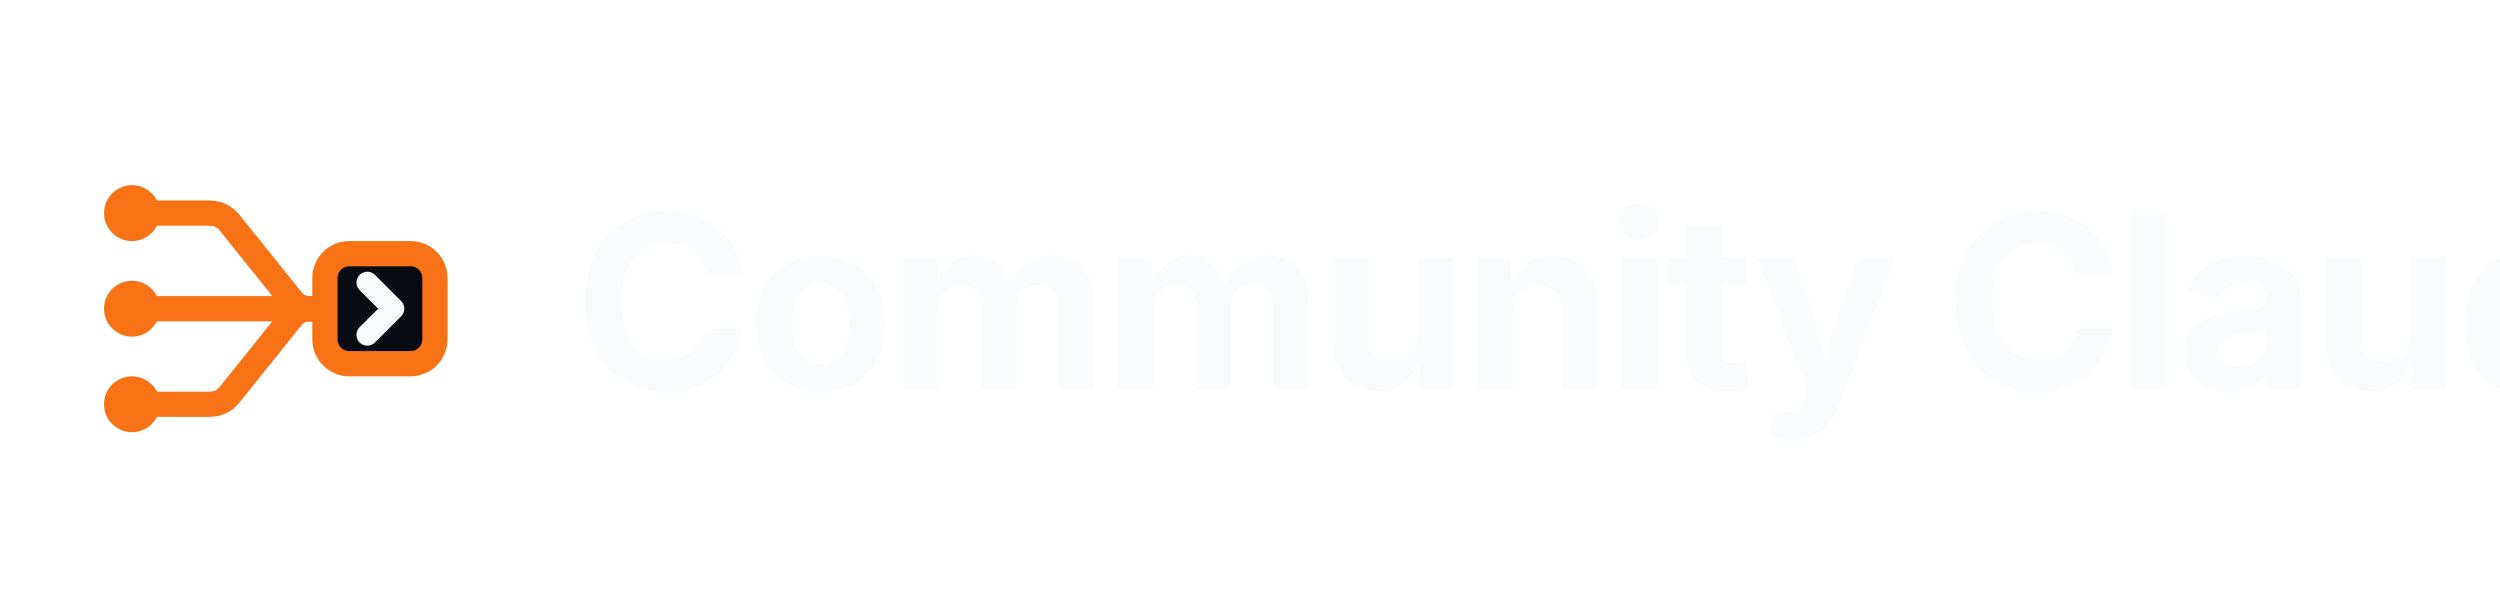
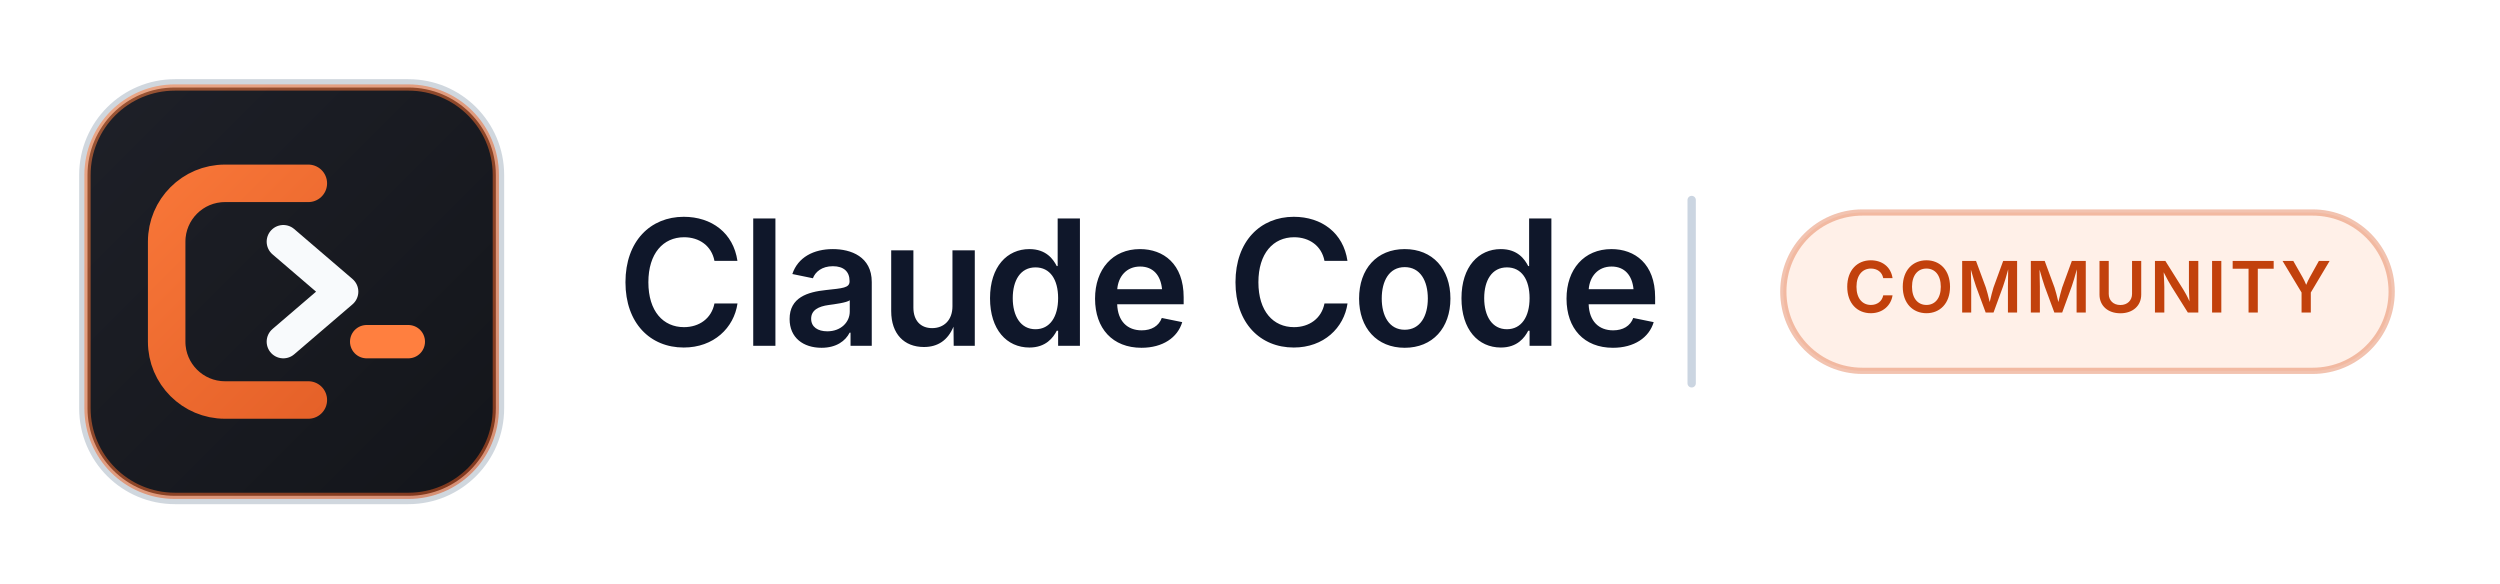
- <svg xmlns="http://www.w3.org/2000/svg" width="1220" height="300" viewBox="0 0 1220 300" role="img" aria-labelledby="title">
-   <g transform="translate(16 38) scale(.22)">
-     <g fill="none" stroke="#f97316" stroke-linecap="round" stroke-linejoin="round" stroke-width="56">
-       <path d="M220 300h170c24 0 38 9 52 28l130 162c12 15 22 22 46 22h48" />
-       <path d="M220 512h446" />
-       <path d="M220 724h170c24 0 38-9 52-28l130-162c12-15 22-22 46-22h48" />
-     </g>
-     <g fill="#f97316">
-       <circle cx="220" cy="300" r="62" />
-       <circle cx="220" cy="512" r="62" />
-       <circle cx="220" cy="724" r="62" />
-     </g>
-     <rect x="648" y="390" width="244" height="244" rx="54" fill="#080b12" stroke="#f97316" stroke-width="56" />
-     <path d="m742 454 58 58-58 58" fill="none" stroke="#f8fafc" stroke-linecap="round" stroke-linejoin="round" stroke-width="48" />
-   </g>
-   <text x="280" y="190" fill="#f8fafc" font-family="Inter, ui-sans-serif, system-ui, -apple-system, BlinkMacSystemFont, Segoe UI, sans-serif" font-size="118" font-weight="700" letter-spacing="-3">Community Claude Code</text>
+ <svg xmlns="http://www.w3.org/2000/svg" viewBox="0 0 600 140" width="600" height="140" fill="none">
+   <defs>
+     <linearGradient id="brandGradLight" x1="20" y1="20" x2="120" y2="120" gradientUnits="userSpaceOnUse">
+       <stop offset="0%" stop-color="#FF7F3F" />
+       <stop offset="100%" stop-color="#D9531E" />
+     </linearGradient>
+     <linearGradient id="surfaceGradLight" x1="20" y1="20" x2="120" y2="120" gradientUnits="userSpaceOnUse">
+       <stop offset="0%" stop-color="#1E2028" />
+       <stop offset="100%" stop-color="#13151A" />
+     </linearGradient>
+   </defs>
+   <rect x="20" y="20" width="100" height="100" rx="22" fill="url(#surfaceGradLight)" stroke="#D0D7DE" stroke-width="2" />
+   <rect x="21" y="21" width="98" height="98" rx="21" stroke="url(#brandGradLight)" stroke-opacity="0.55" stroke-width="1.5" />
+   <path d="M74 44H54C46.268 44 40 50.268 40 58V82C40 89.732 46.268 96 54 96H74" stroke="url(#brandGradLight)" stroke-width="9" stroke-linecap="round" />
+   <path d="M68 58L82 70L68 82" stroke="#F8FAFC" stroke-width="8" stroke-linecap="round" stroke-linejoin="round" />
+   <line x1="88" y1="82" x2="98" y2="82" stroke="#FF7F3F" stroke-width="8" stroke-linecap="round" />
+   <text x="148" y="83" fill="#0F172A" font-family="-apple-system, BlinkMacSystemFont, 'Inter', 'Segoe UI', Roboto, Helvetica, Arial, sans-serif" font-size="42" font-weight="600" letter-spacing="-1">
+     Claude Code
+   </text>
+   <line x1="406" y1="48" x2="406" y2="92" stroke="#CBD5E1" stroke-width="2" stroke-linecap="round" />
+   <rect x="428" y="51" width="146" height="38" rx="19" fill="#FF7F3F" fill-opacity="0.12" stroke="#D9531E" stroke-opacity="0.35" stroke-width="1.5" />
+   <text x="501" y="75" text-anchor="middle" fill="#C2410C" font-family="-apple-system, BlinkMacSystemFont, 'Inter', 'Segoe UI', Roboto, Helvetica, Arial, sans-serif" font-size="17" font-weight="600" letter-spacing="0.8">
+     COMMUNITY
+   </text>
</svg>
